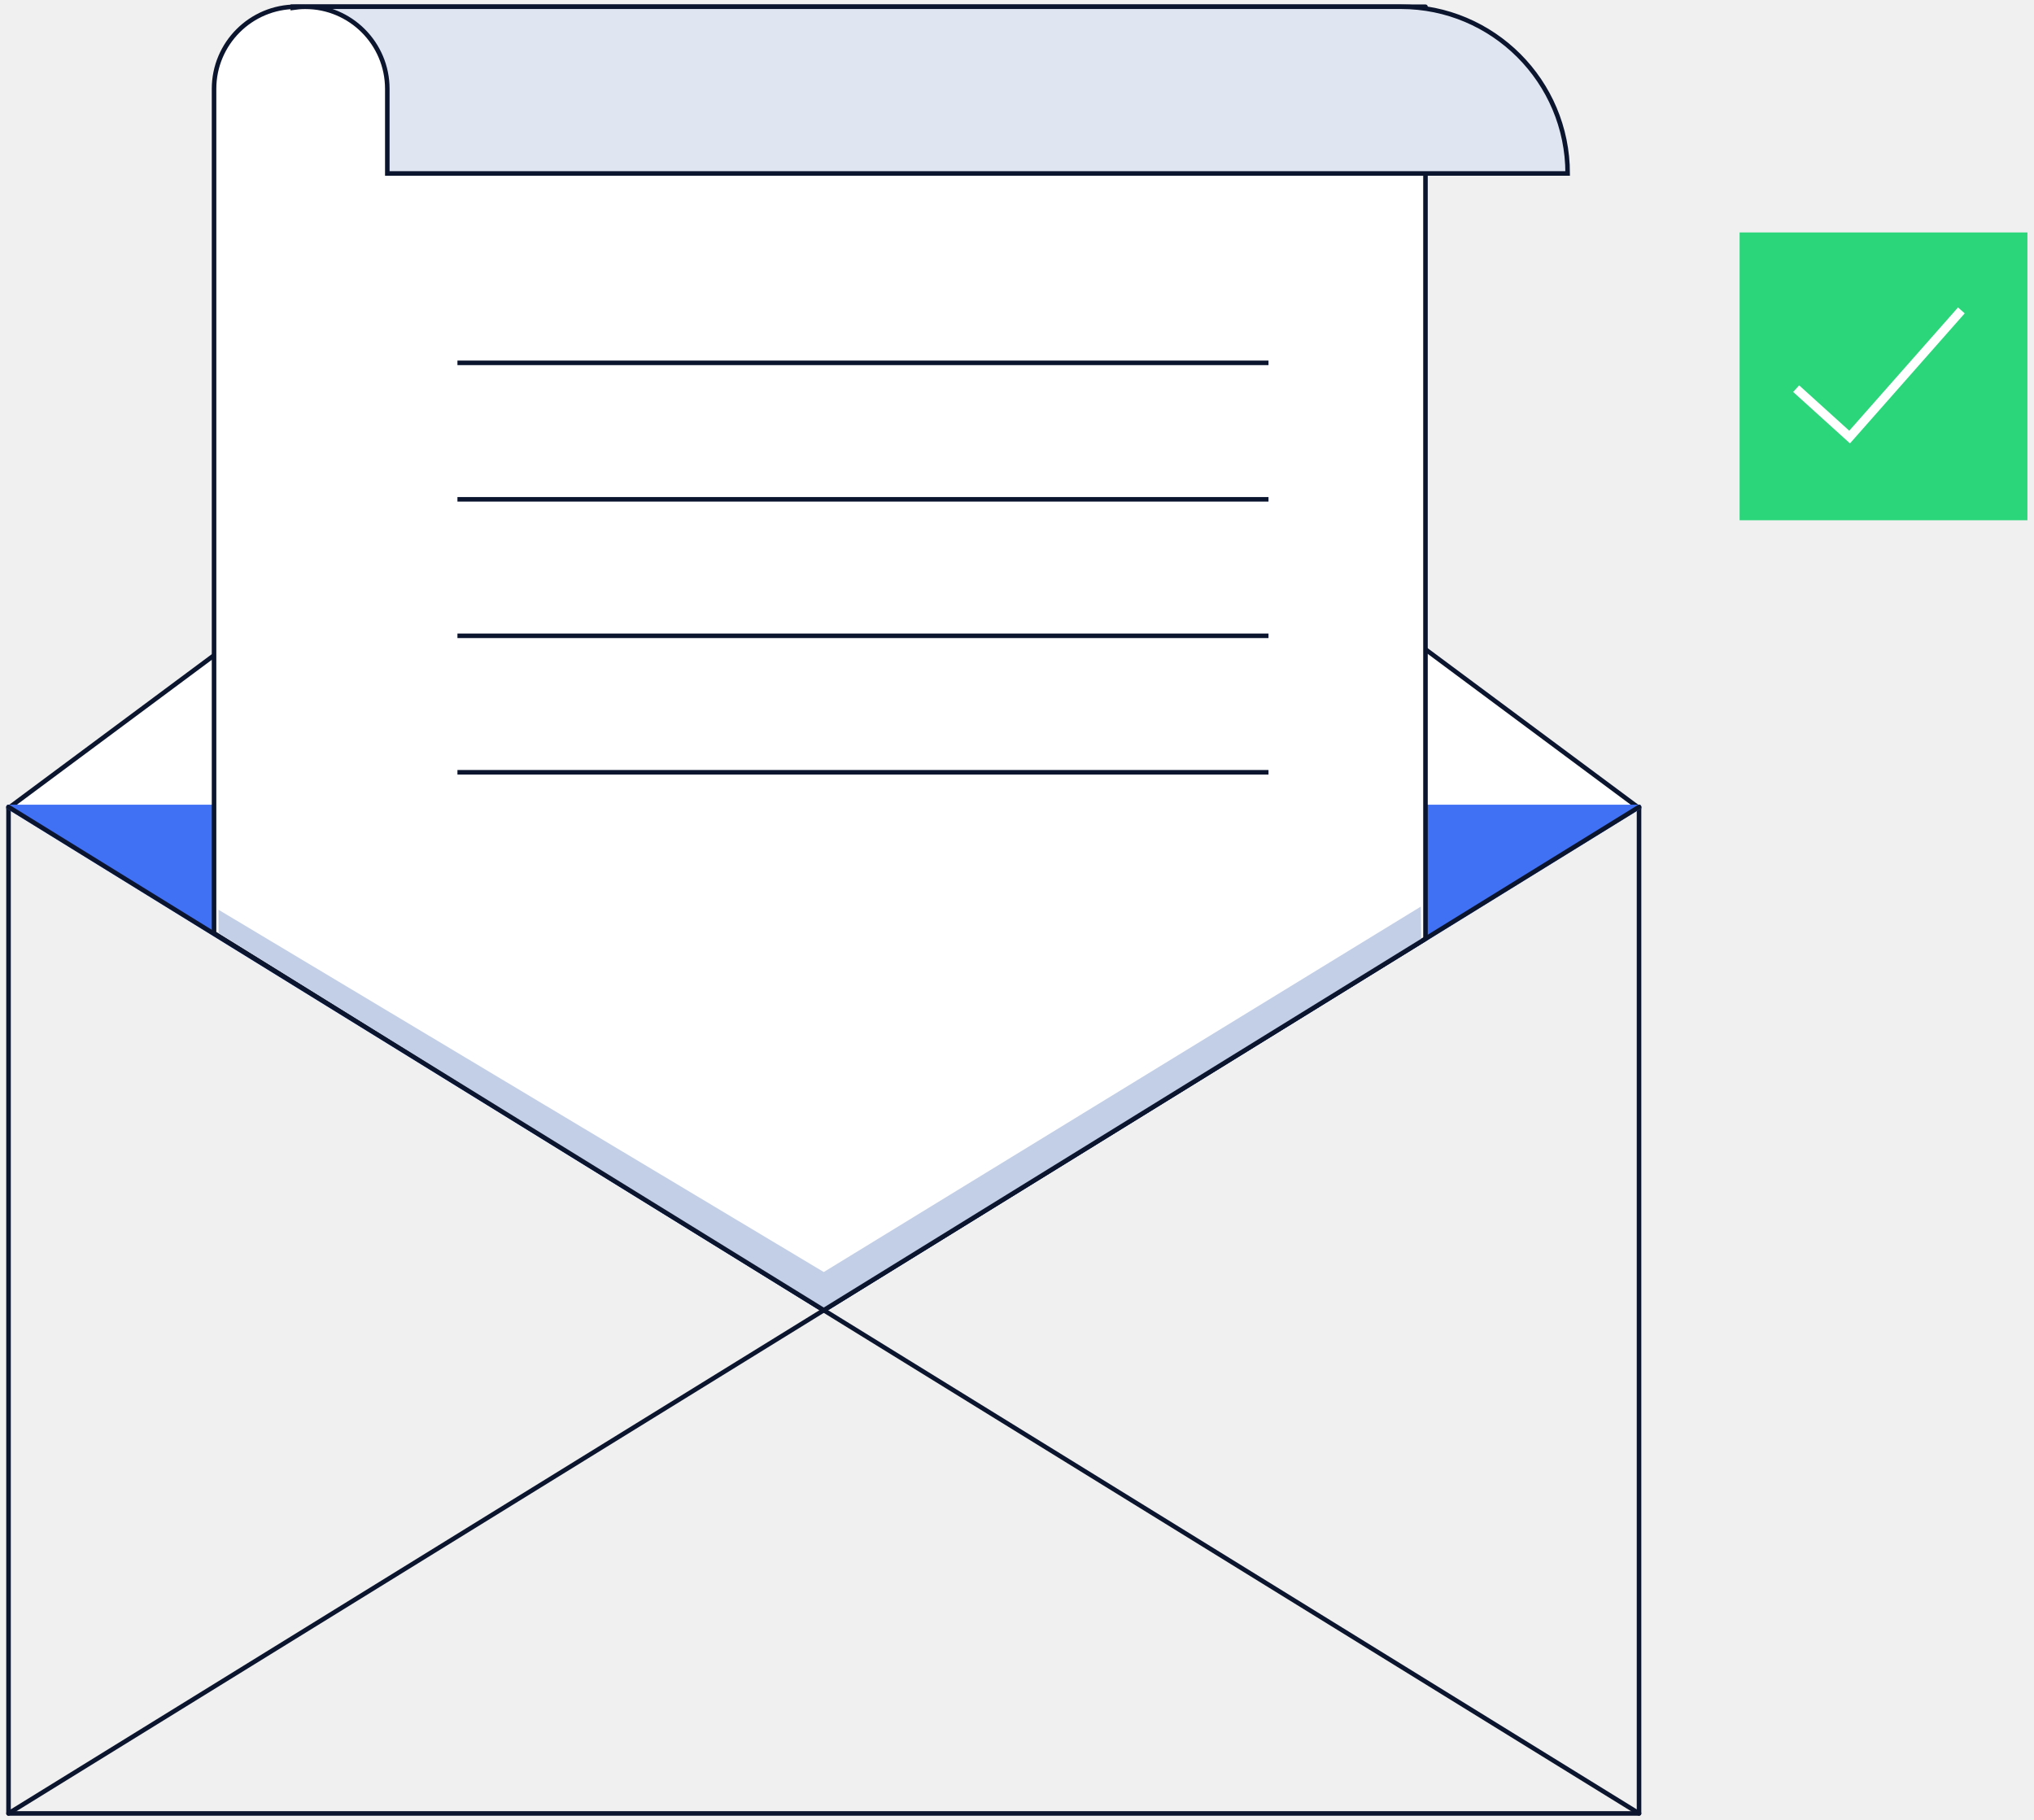
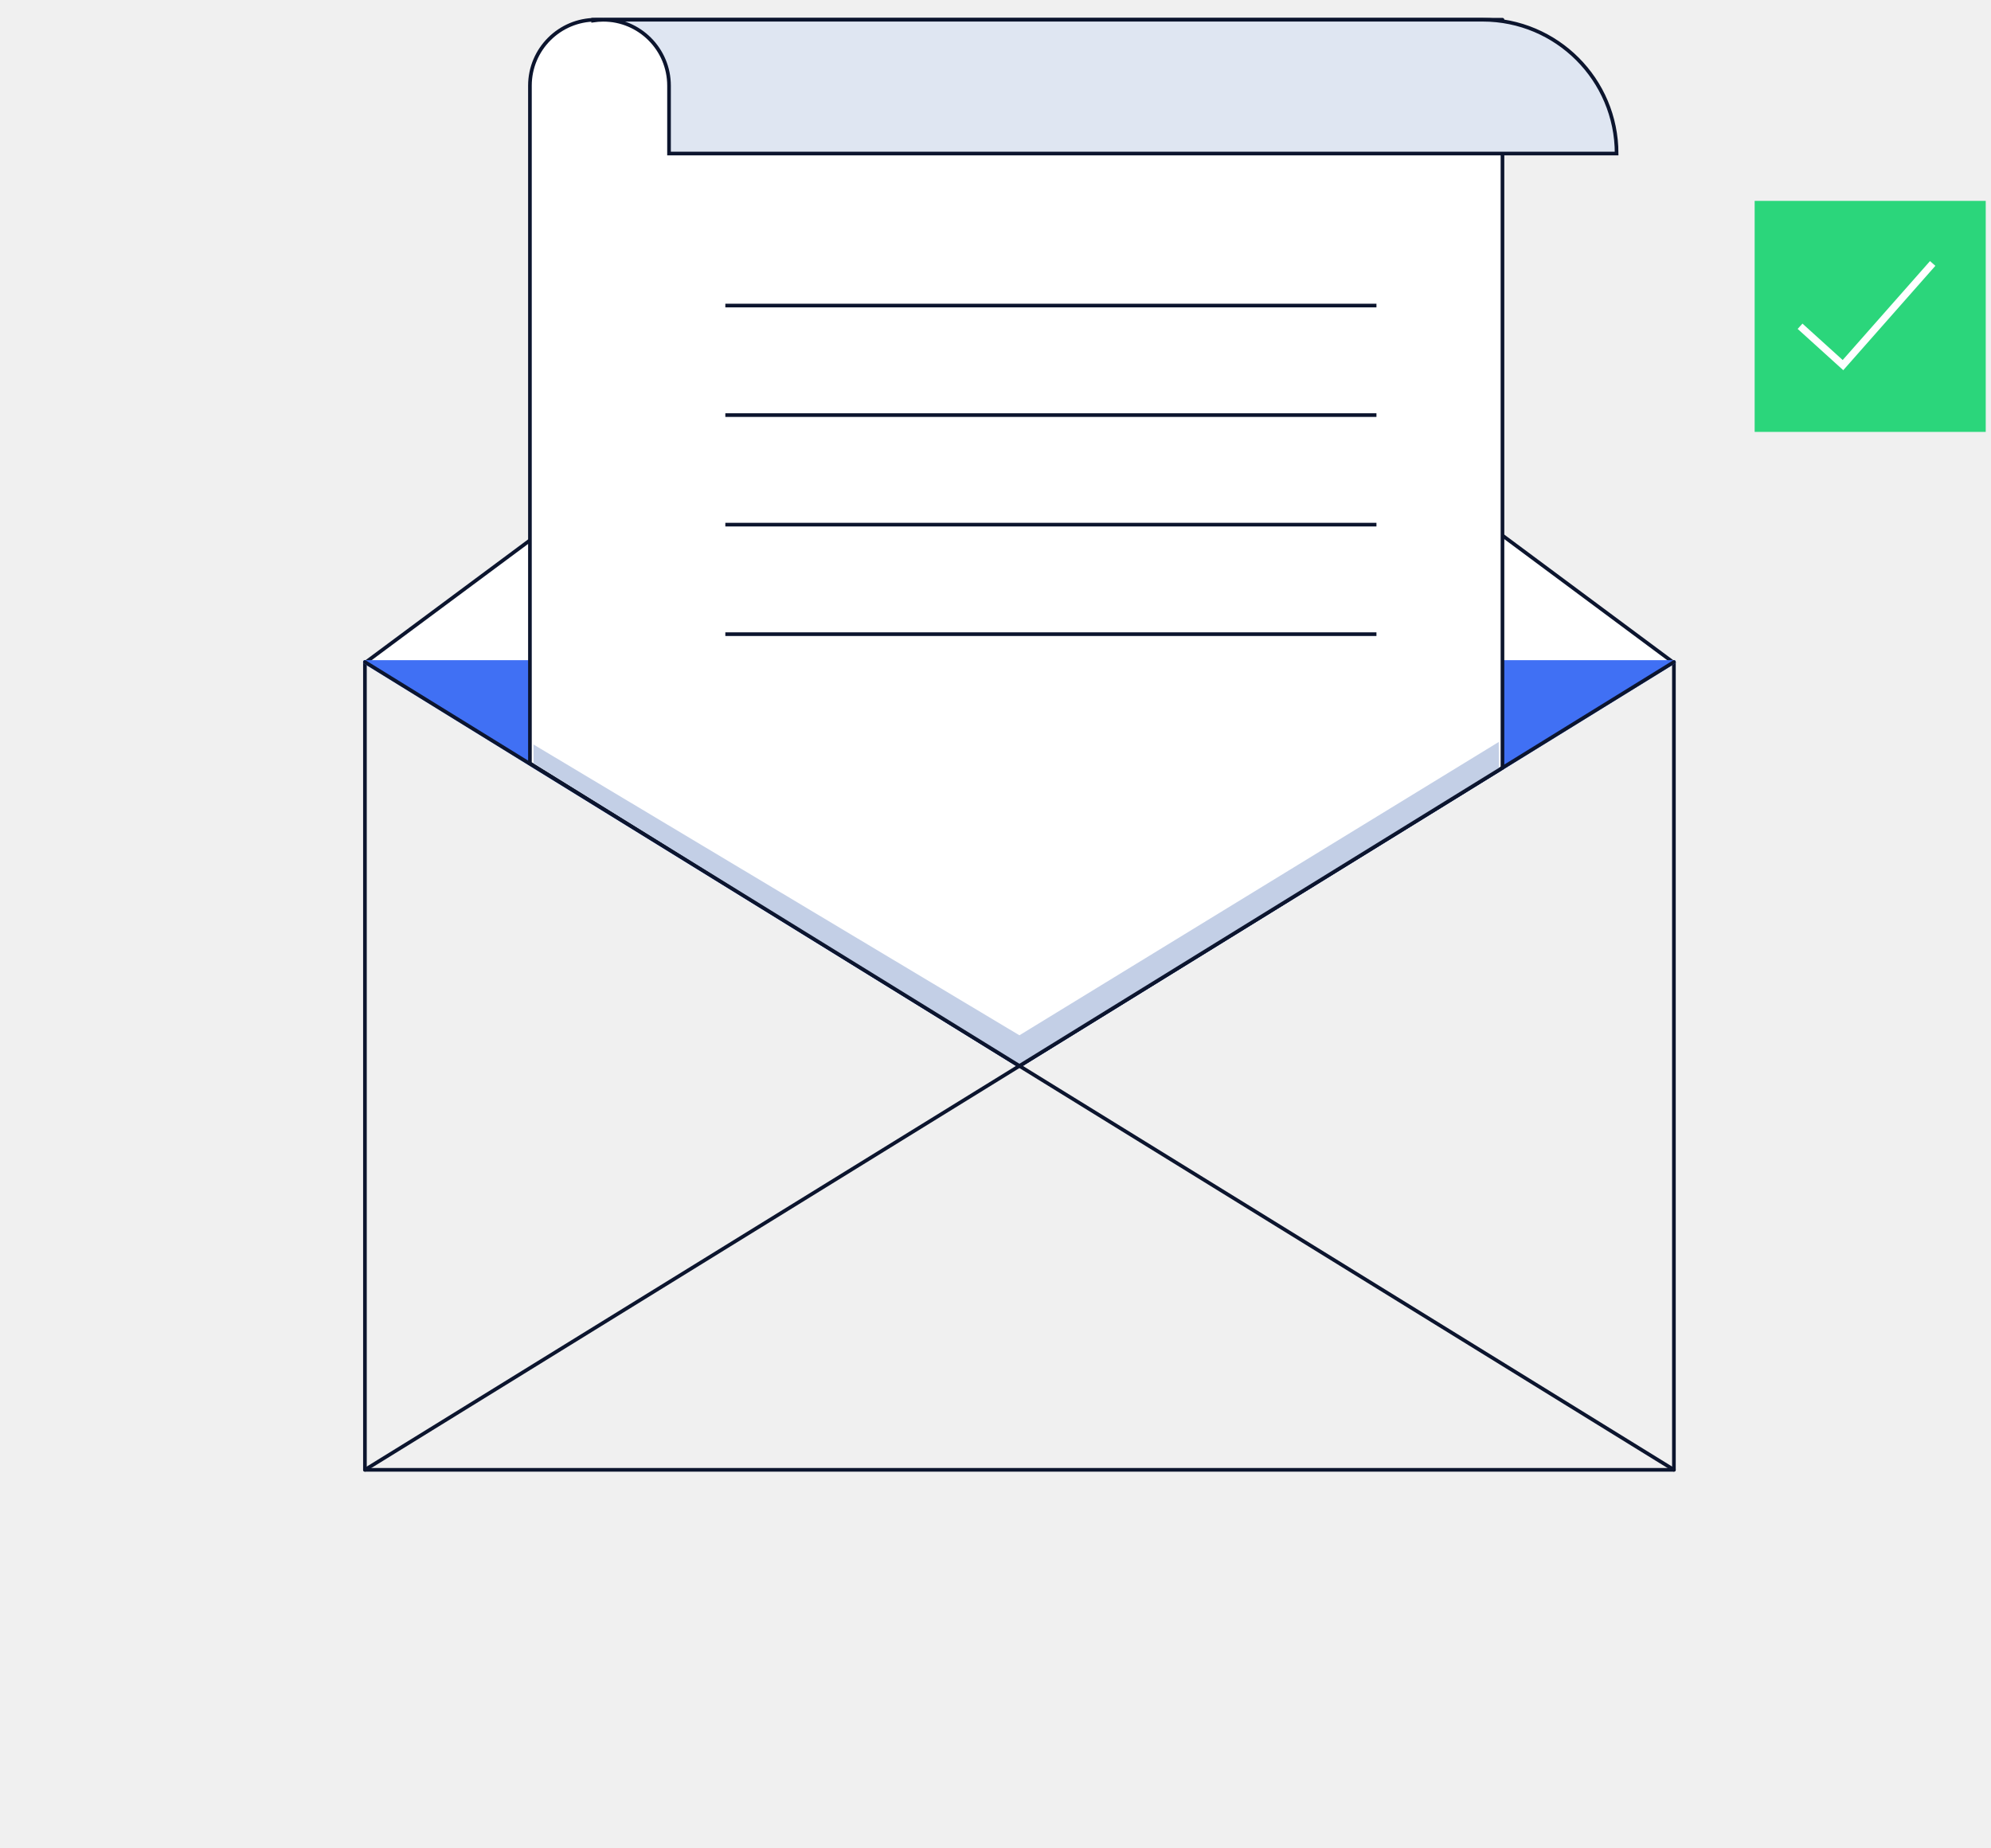
- <svg xmlns="http://www.w3.org/2000/svg" width="228px" height="204px" viewBox="0 0 228 204" version="1.1">
+ <svg xmlns="http://www.w3.org/2000/svg" width="278px" height="258px" viewBox="-50 -2 278 258" version="1.1">
  <g id="Page-1" stroke="none" stroke-width="1" fill="none" fill-rule="evenodd">
    <g id="Verify-Message---1.0.5" transform="translate(-592, -306)">
      <g id="Group-3" transform="translate(592.7, 306.5)">
        <g id="Group-32">
          <polygon id="Stroke-1" stroke="#0C152E" stroke-width="0.51" stroke-linecap="round" stroke-linejoin="round" points="0.255 202.777 183.026 202.777 183.026 89.958 0.255 89.958" />
          <path d="M87.621,25.15 L0.255,90.082 L183.026,90.082 L95.66,25.15 C93.274,23.377 90.007,23.377 87.621,25.15" id="Fill-3" fill="#FFFFFF" />
          <path d="M87.621,25.15 L0.255,90.082 L183.026,90.082 L95.66,25.15 C93.274,23.377 90.007,23.377 87.621,25.15 Z" id="Stroke-4" stroke="#0C152E" stroke-width="0.51" stroke-linecap="round" stroke-linejoin="round" />
          <polygon id="Fill-5" fill="#4070F4" points="91.641 146.367 0.255 89.958 183.026 89.958" />
          <polygon id="Stroke-6" stroke="#4070F4" stroke-width="0.51" stroke-linecap="round" stroke-linejoin="round" points="91.641 146.367 0.255 89.958 183.026 89.958" />
          <path d="M32.5,0.255 L159.088,0.255 L159.088,104.734 L91.64,146.368 L23.293,104.103 L23.293,24.682 L23.293,9.462 C23.293,4.377 27.415,0.255 32.5,0.255" id="Fill-7" fill="#FFFFFF" />
          <path d="M32.5,0.255 L159.088,0.255 L159.088,104.734 L91.64,146.368 L23.293,104.103 L23.293,24.682 L23.293,9.462 C23.293,4.377 27.415,0.255 32.5,0.255 Z" id="Stroke-8" stroke="#0C152E" stroke-width="0.51" stroke-linecap="round" stroke-linejoin="round" />
          <path d="M32.121,0.255 L33.509,0.255 C33.036,0.255 32.575,0.302 32.121,0.371 L32.121,0.255 Z" id="Fill-9" fill="#DFE6F2" />
          <path d="M32.121,0.255 L33.509,0.255 C33.036,0.255 32.575,0.302 32.121,0.371 L32.121,0.255 Z" id="Stroke-10" stroke="#0C152E" stroke-width="0.51" />
          <path d="M42.715,9.462 C42.715,4.377 38.593,0.255 33.508,0.255 L156.334,0.255 C166.656,0.255 175.025,8.623 175.025,18.946 L42.715,18.946 L42.715,9.462 Z" id="Fill-11" fill="#DFE6F2" />
          <path d="M42.715,9.462 C42.715,4.377 38.593,0.255 33.508,0.255 L156.334,0.255 C166.656,0.255 175.025,8.623 175.025,18.946 L42.715,18.946 L42.715,9.462 Z" id="Stroke-12" stroke="#0C152E" stroke-width="0.51" />
          <g id="Group-15" transform="translate(50.49, 85.73202)">
            <path d="M0.087,0.337 L91.001,0.337" id="Fill-13" fill="#DFE6F2" />
            <path d="M0.087,0.337 L91.001,0.337" id="Stroke-14" stroke="#0C152E" stroke-width="0.51" />
          </g>
          <g id="Group-18" transform="translate(50.49, 70.43202)">
            <path d="M0.087,0.339 L91.001,0.339" id="Fill-16" fill="#DFE6F2" />
            <path d="M0.087,0.339 L91.001,0.339" id="Stroke-17" stroke="#0C152E" stroke-width="0.51" />
          </g>
          <g id="Group-21" transform="translate(50.49, 55.13202)">
            <path d="M0.087,0.341 L91.001,0.341" id="Fill-19" fill="#DFE6F2" />
            <path d="M0.087,0.341 L91.001,0.341" id="Stroke-20" stroke="#0C152E" stroke-width="0.51" />
          </g>
          <g id="Group-24" transform="translate(50.49, 39.83202)">
            <path d="M0.087,0.342 L91.001,0.342" id="Fill-22" fill="#DFE6F2" />
            <path d="M0.087,0.342 L91.001,0.342" id="Stroke-23" stroke="#0C152E" stroke-width="0.51" />
          </g>
          <polygon id="Fill-25" fill="#C3CFE6" points="23.791 101.476 91.64 142.09 158.565 101.125 158.61 105.029 91.64 146.367 23.8 104.087" />
          <g id="Group-28" transform="translate(0, 89.81202)">
            <path d="M183.026,112.965 L0.255,0.146" id="Fill-26" fill="#4070F4" />
            <path d="M183.026,112.965 L0.255,0.146" id="Stroke-27" stroke="#0C152E" stroke-width="0.51" stroke-linecap="round" stroke-linejoin="round" />
          </g>
          <g id="Group-31" transform="translate(0, 89.81202)">
            <path d="M0.255,112.965 L183.026,0.146" id="Fill-29" fill="#4070F4" />
            <path d="M0.255,112.965 L183.026,0.146" id="Stroke-30" stroke="#0C152E" stroke-width="0.51" stroke-linecap="round" stroke-linejoin="round" />
          </g>
        </g>
        <g id="Group-2" transform="translate(194.3, 25.556)">
          <polygon id="Fill-24" fill="#2BD67B" points="-3.97903932e-13 32.263 32.264 32.263 32.264 -4.90274488e-13 -3.97903932e-13 -4.90274488e-13" />
          <polyline id="Stroke-26" stroke="#FFFFFF" points="6.34 17.51 12.332 22.936 24.858 8.738" />
        </g>
      </g>
    </g>
  </g>
</svg>
